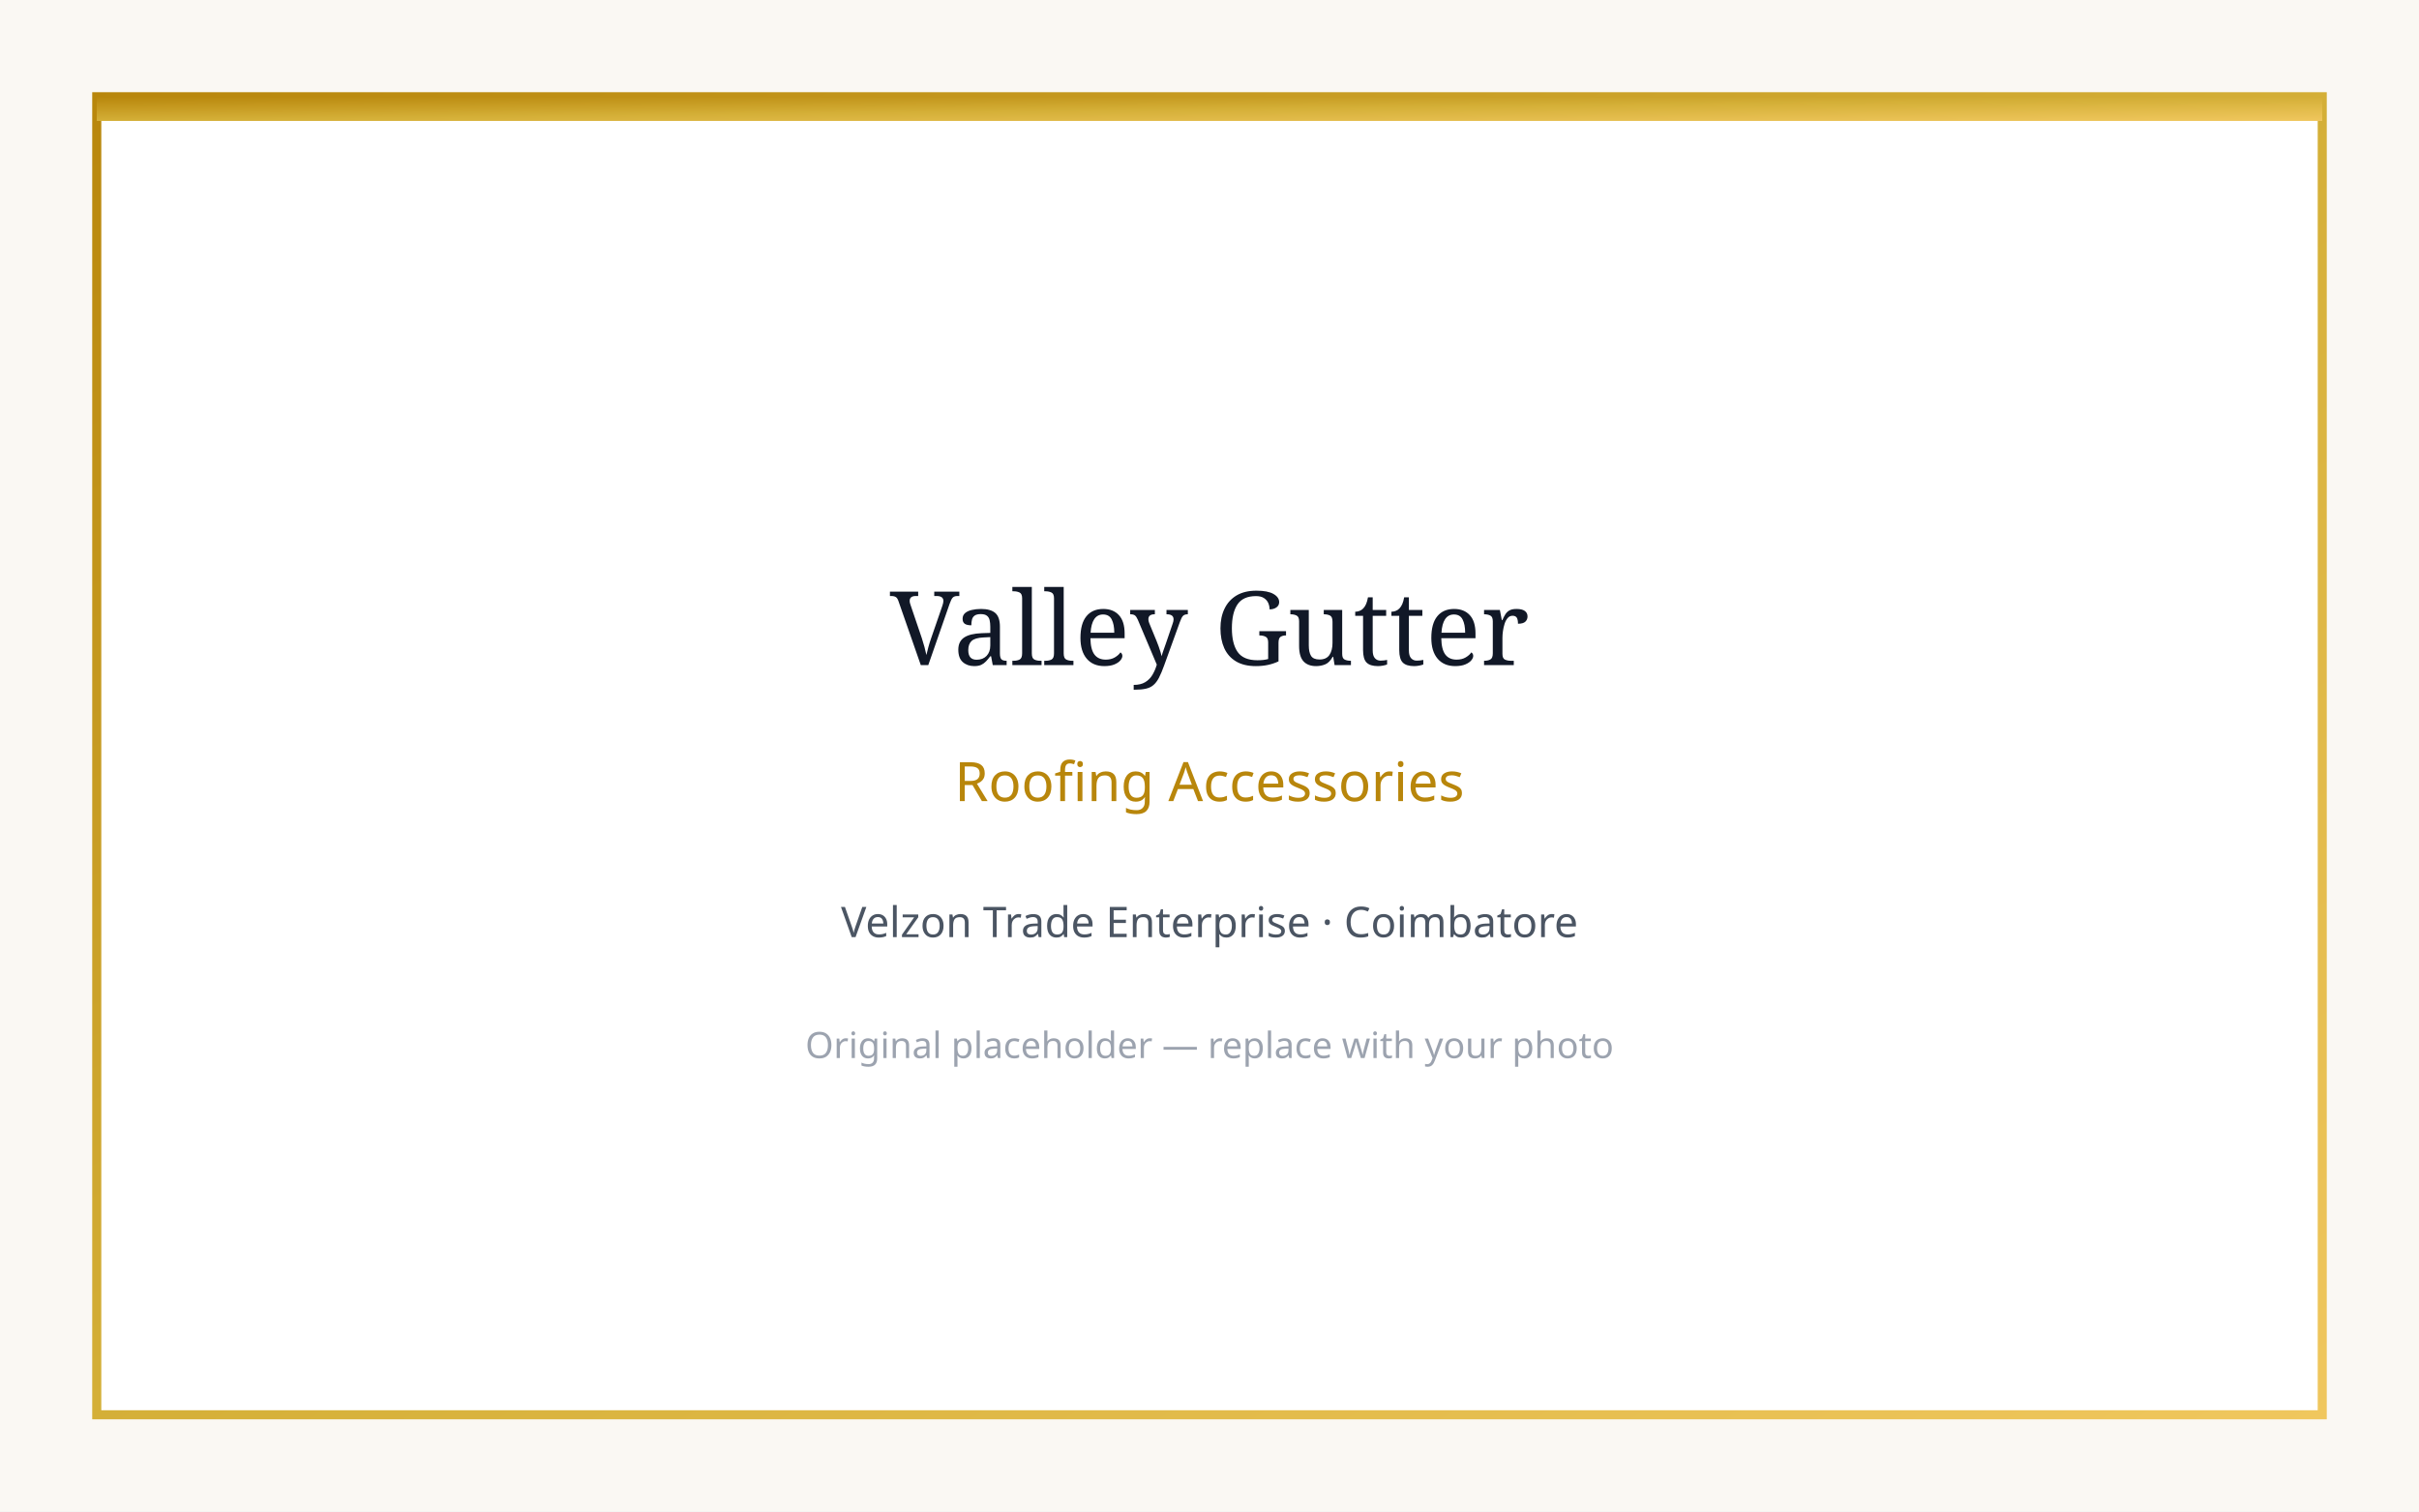
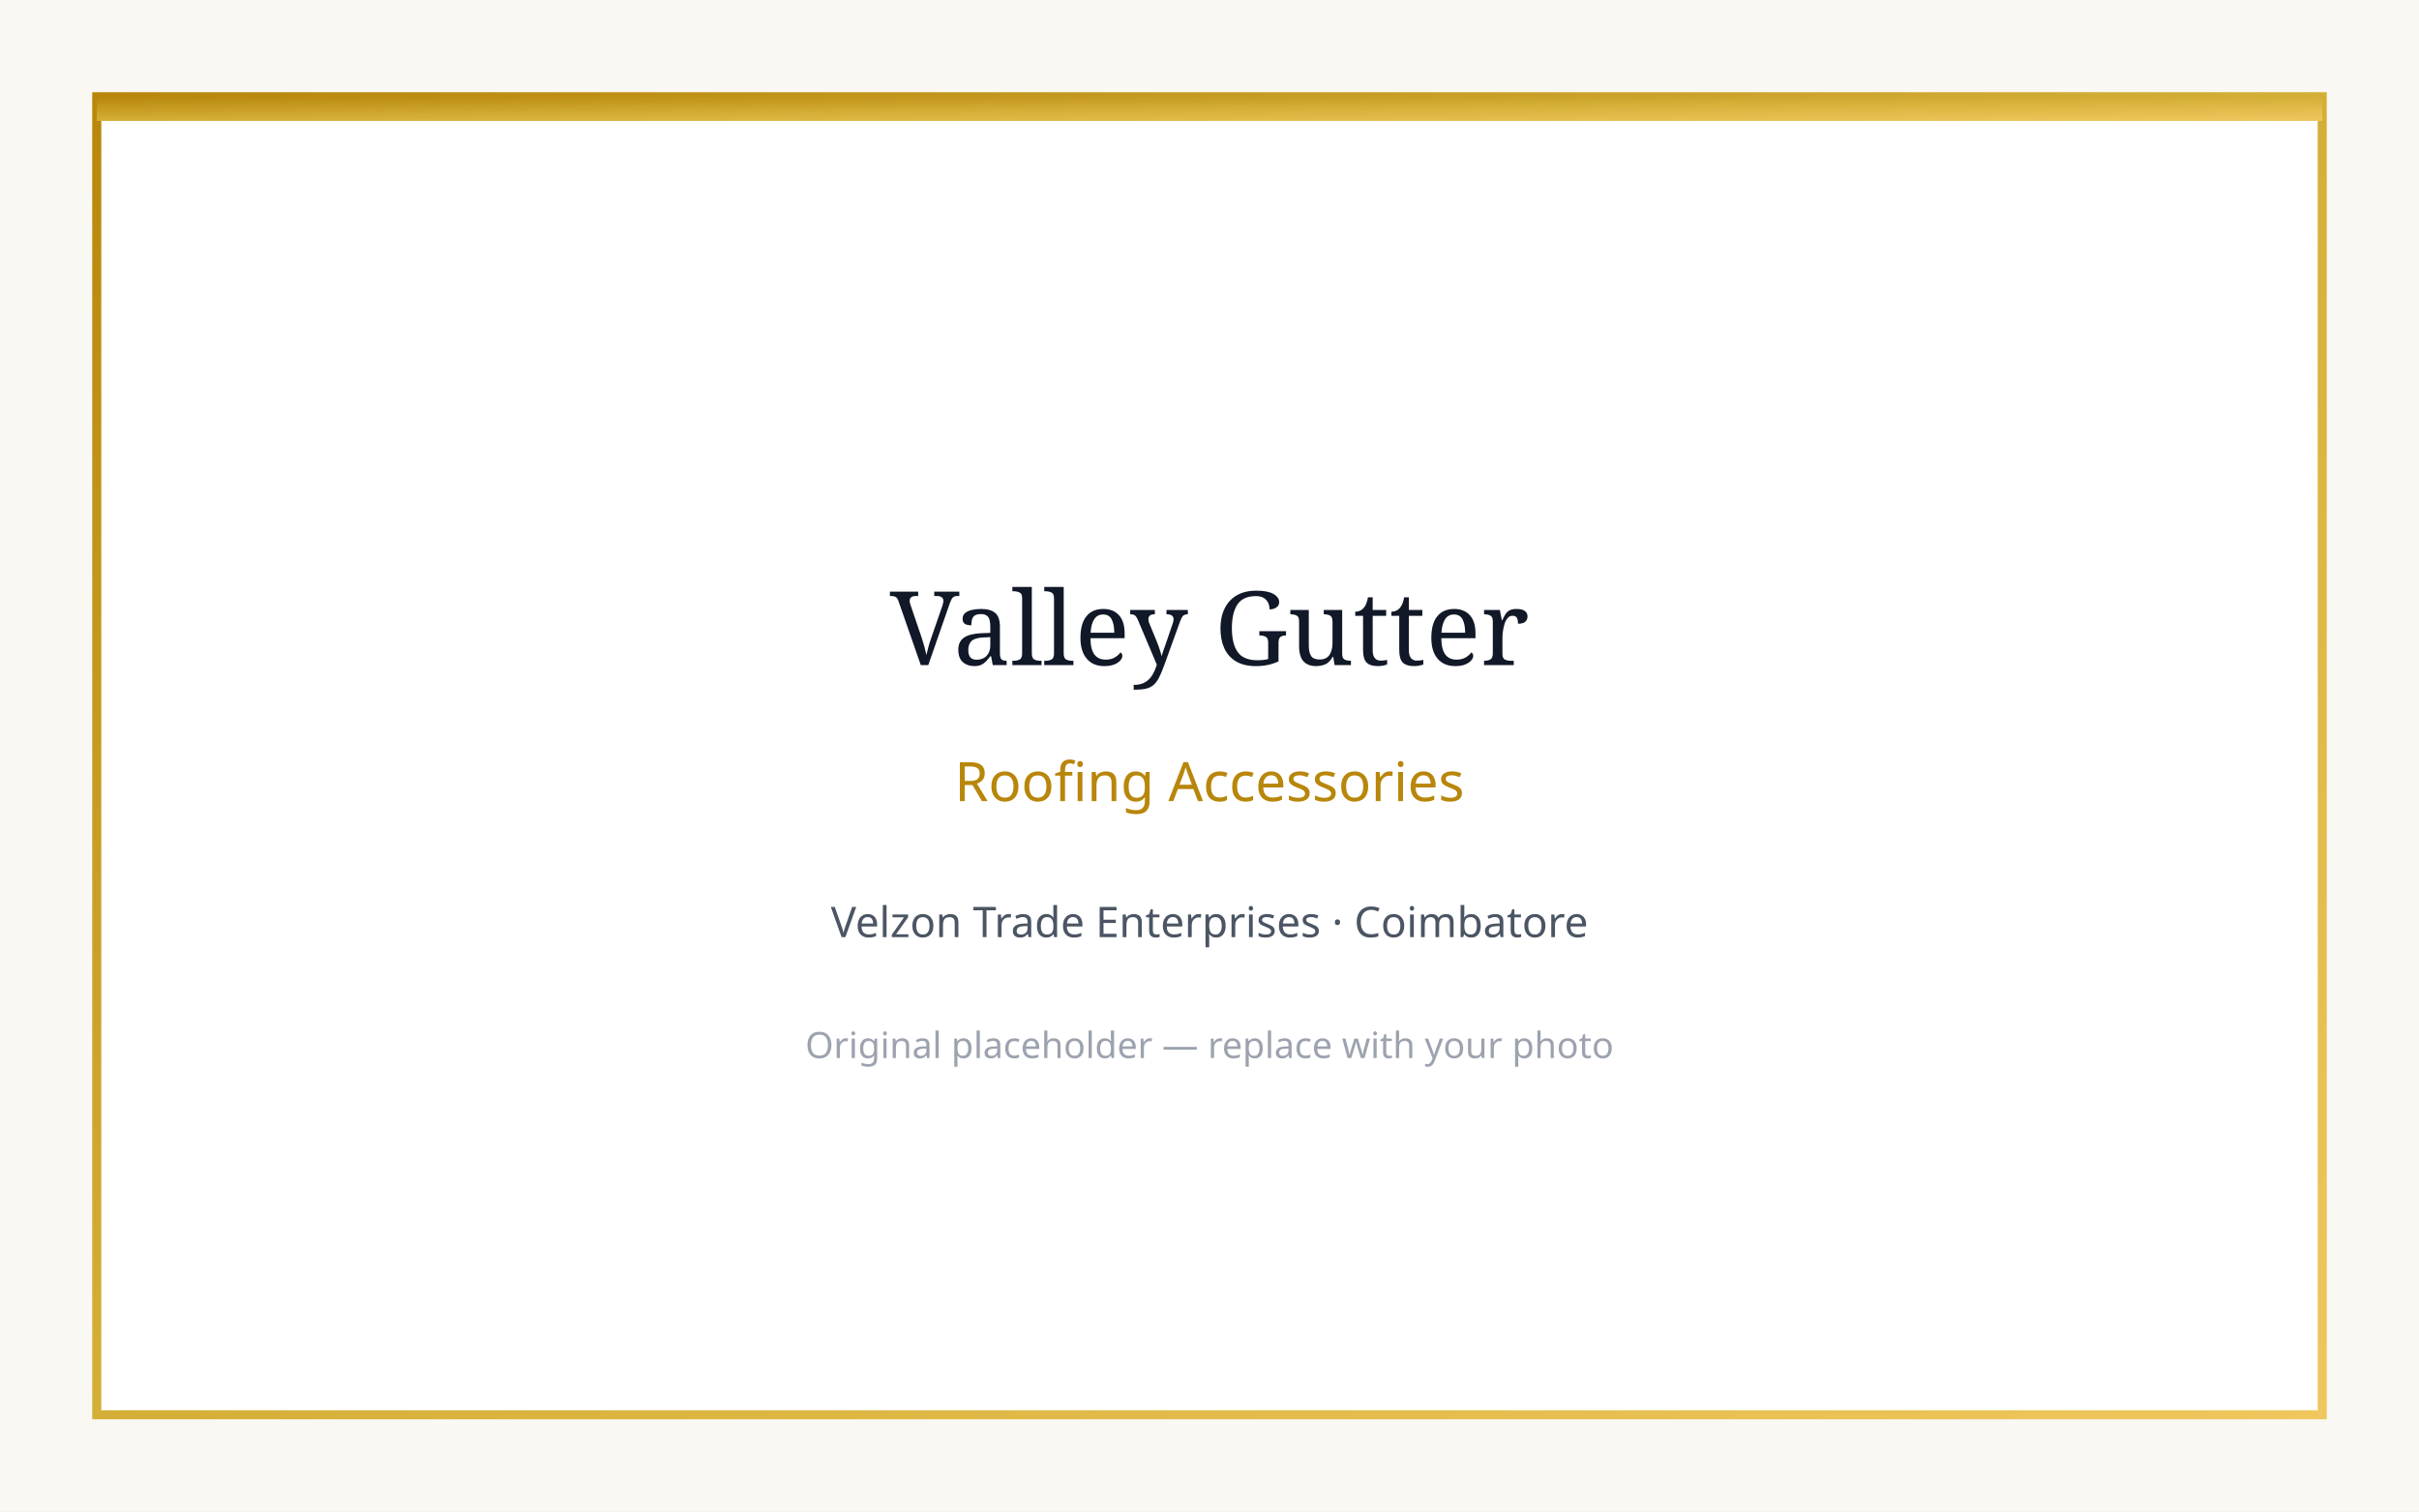
- <svg xmlns="http://www.w3.org/2000/svg" width="800" height="500" viewBox="0 0 800 500" role="img" aria-label="Valley Gutter — Velzon Trade Enterprise">
+ <svg xmlns="http://www.w3.org/2000/svg" width="800" height="500" viewBox="0 0 800 500" role="img" aria-label="Valley Gutter — Velzon Trade Enterprises">
  <defs>
    <linearGradient id="g" x1="0" y1="0" x2="1" y2="1">
      <stop offset="0%" stop-color="#B8860B" />
      <stop offset="50%" stop-color="#D4AF37" />
      <stop offset="100%" stop-color="#F0C75E" />
    </linearGradient>
  </defs>
  <rect width="800" height="500" fill="#FAF8F3" />
  <rect x="32" y="32" width="736" height="436" fill="#FFFFFF" stroke="url(#g)" stroke-width="3" />
  <rect x="32" y="32" width="736" height="8" fill="url(#g)" />
  <text x="400" y="220" text-anchor="middle" font-family="Georgia, serif" font-size="34" fill="#111827">Valley Gutter</text>
  <text x="400" y="265" text-anchor="middle" font-family="sans-serif" font-size="18" fill="#B8860B">Roofing Accessories</text>
-   <text x="400" y="310" text-anchor="middle" font-family="sans-serif" font-size="14" fill="#4B5563">Velzon Trade Enterprise · Coimbatore</text>
+   <text x="400" y="310" text-anchor="middle" font-family="sans-serif" font-size="14" fill="#4B5563">Velzon Trade Enterprises · Coimbatore</text>
  <text x="400" y="350" text-anchor="middle" font-family="sans-serif" font-size="12" fill="#9CA3AF">Original placeholder — replace with your photo</text>
</svg>
